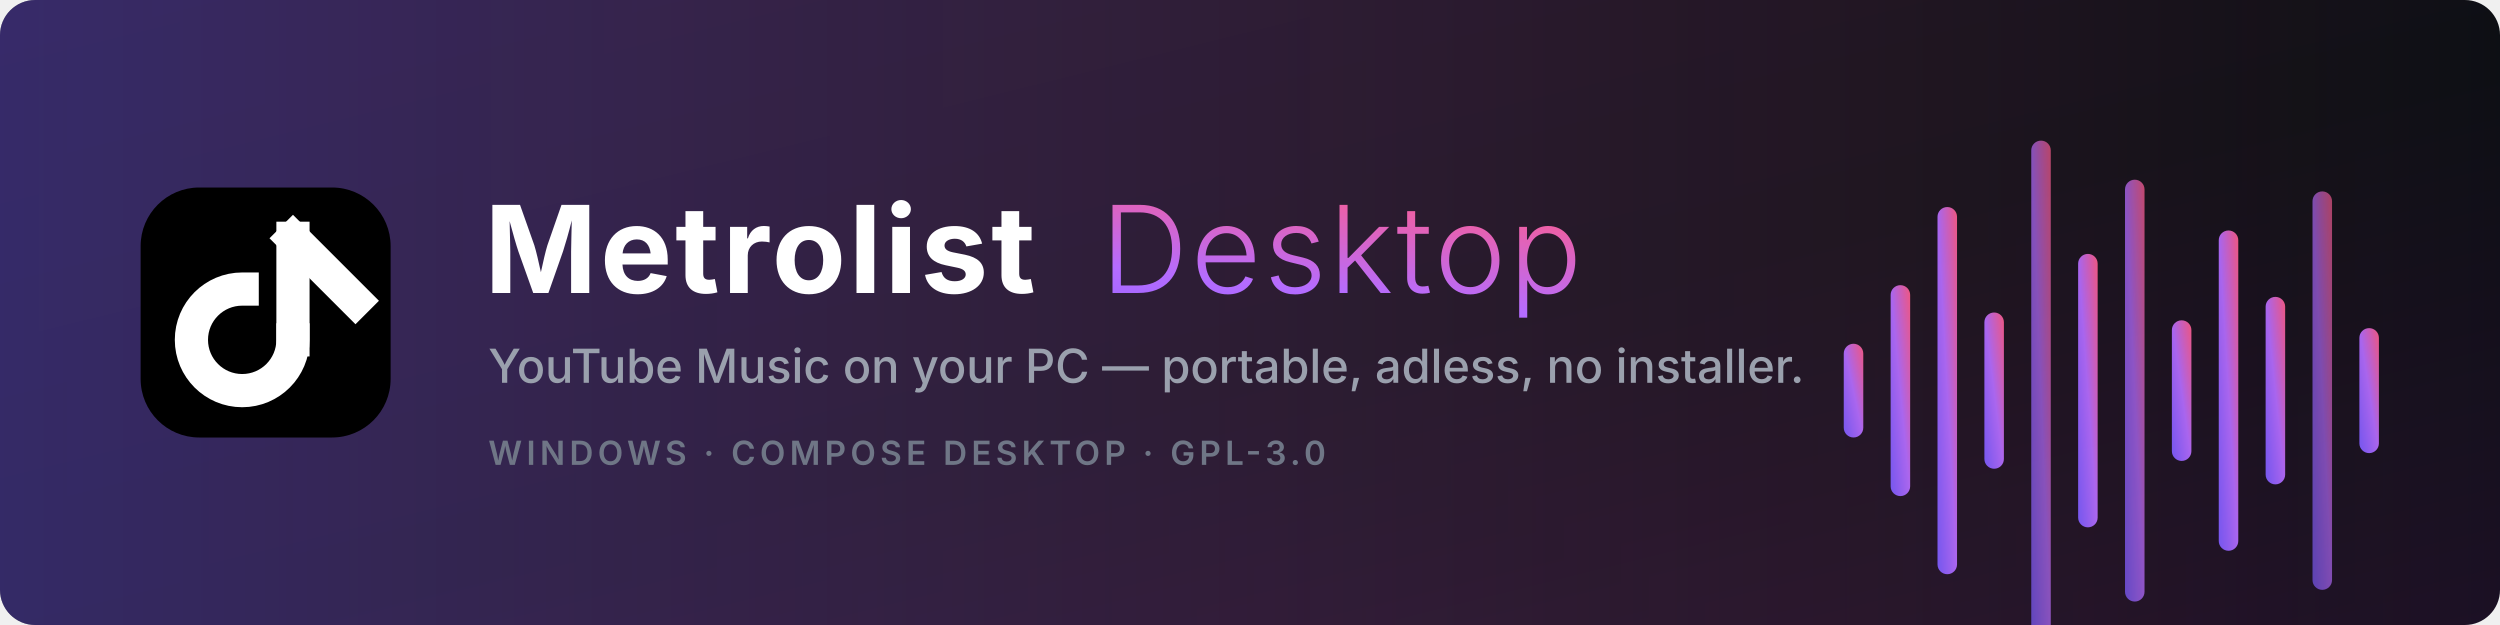
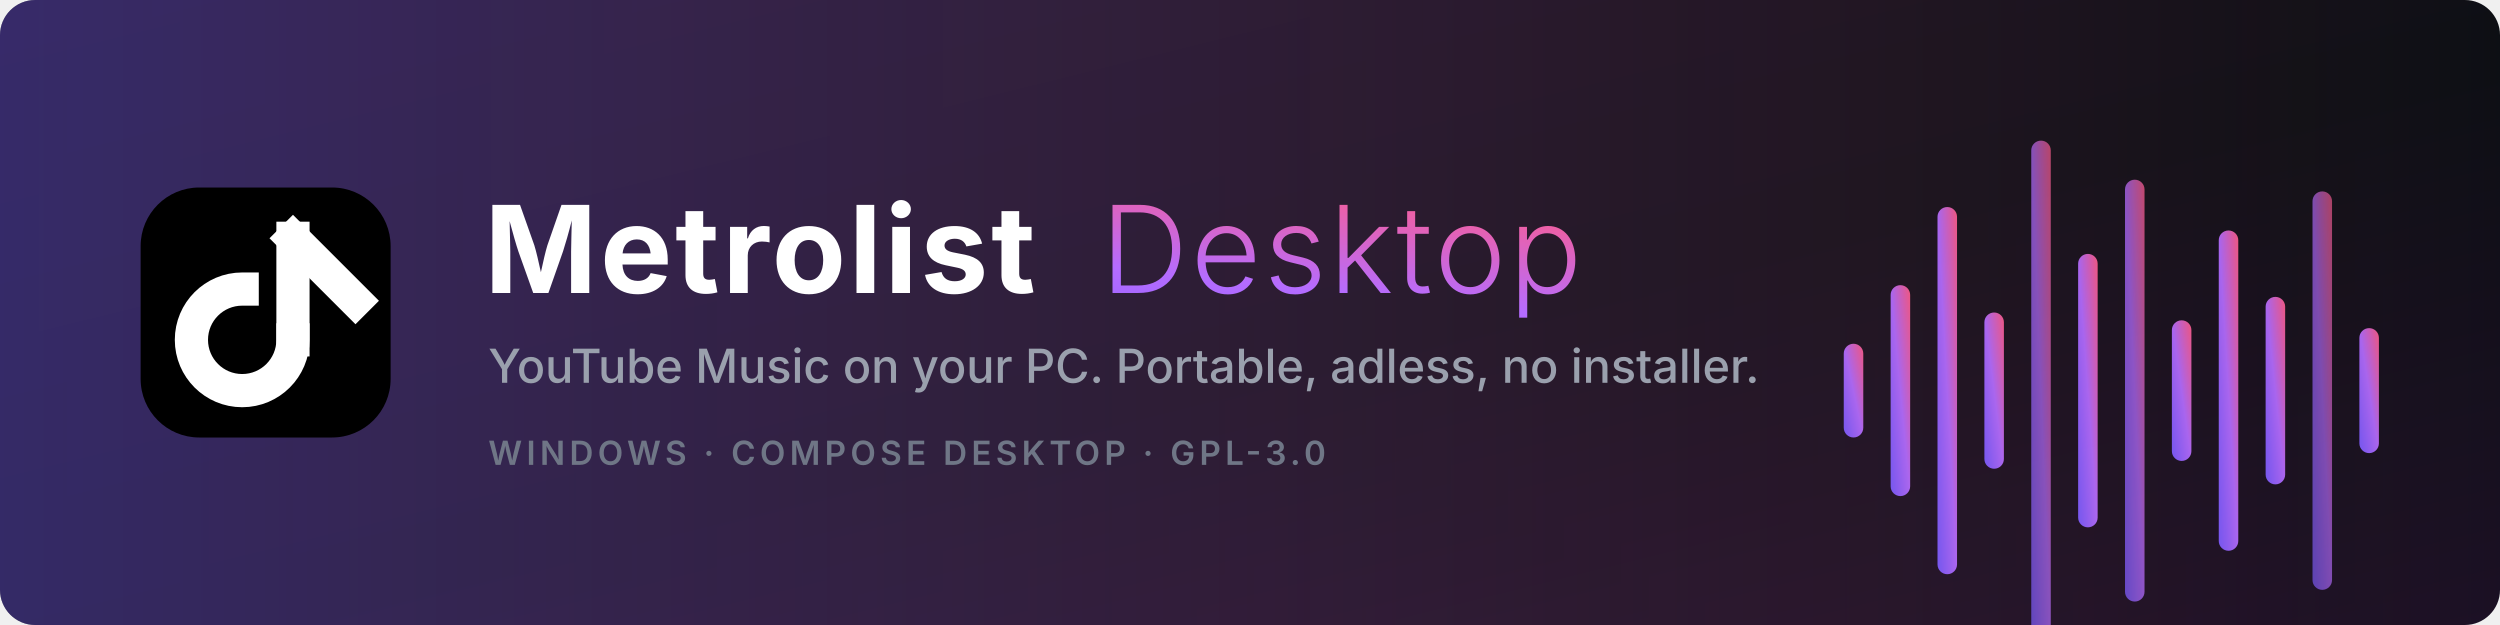
- <svg xmlns="http://www.w3.org/2000/svg" viewBox="0 0 1280 320" width="1280" height="320" role="img" aria-label="Metrolist Desktop — YouTube Music, unlocked on your PC">
+ <svg xmlns="http://www.w3.org/2000/svg" viewBox="0 0 1280 320" width="1280" height="320" role="img" aria-label="Metrolist Desktop: YouTube Music on your PC">
  <defs>
    <linearGradient id="bg" x1="0" y1="0" x2="1" y2="1">
      <stop offset="0%" stop-color="#12101a" />
      <stop offset="55%" stop-color="#0d0f14" />
      <stop offset="100%" stop-color="#1b1024" />
    </linearGradient>
    <linearGradient id="accent" x1="0" y1="1" x2="1" y2="0">
      <stop offset="0%" stop-color="#7c5cff" />
      <stop offset="50%" stop-color="#b56cff" />
      <stop offset="100%" stop-color="#ff5c8a" />
    </linearGradient>
    <linearGradient id="fade" x1="0" y1="0" x2="1" y2="0">
      <stop offset="0%" stop-color="#7c5cff" stop-opacity="0.35" />
      <stop offset="100%" stop-color="#ff5c8a" stop-opacity="0" />
    </linearGradient>
  </defs>
  <rect width="1280" height="320" rx="18" fill="url(#bg)" />
  <rect width="1280" height="320" rx="18" fill="url(#fade)" />
  <g transform="translate(72 96)">
    <rect width="128" height="128" rx="30" fill="#000" />
    <g fill="none" stroke="#fff" stroke-width="17" stroke-linecap="square">
      <path d="M78 26 L78 78" />
      <path d="M78 26 L110 58" />
      <path d="M78 78 A26 26 0 0 1 52 104 A26 26 0 0 1 26 78 A26 26 0 0 1 52 52" />
    </g>
  </g>
  <g font-family="Segoe UI, Inter, Helvetica Neue, Arial, sans-serif">
    <text x="248" y="150" font-size="62" letter-spacing="1.5">
      <tspan font-weight="700" fill="#ffffff">Metrolist</tspan>
      <tspan font-weight="300" fill="url(#accent)" dx="16">Desktop</tspan>
    </text>
-     <text x="250" y="196" font-size="24" font-weight="500" fill="#9aa0ad">YouTube Music on your PC — portable, adless, no installer.</text>
+     <text x="250" y="196" font-size="24" font-weight="500" fill="#9aa0ad">YouTube Music on your PC. Portable, adless, no installer.</text>
    <text x="250" y="238" font-size="17" font-weight="600" fill="#6f7686" letter-spacing="2.2">WINDOWS · COMPOSE DESKTOP · GPL-3.0</text>
  </g>
  <g fill="url(#accent)" opacity="0.92">
    <rect x="944" y="176" width="10" height="48" rx="5" />
    <rect x="968" y="146" width="10" height="108" rx="5" />
    <rect x="992" y="106" width="10" height="188" rx="5" />
    <rect x="1016" y="160" width="10" height="80" rx="5" />
    <rect x="1040" y="72" width="10" height="256" rx="5" opacity="0.75" />
    <rect x="1064" y="130" width="10" height="140" rx="5" />
    <rect x="1088" y="92" width="10" height="216" rx="5" opacity="0.8" />
    <rect x="1112" y="164" width="10" height="72" rx="5" />
    <rect x="1136" y="118" width="10" height="164" rx="5" />
    <rect x="1160" y="152" width="10" height="96" rx="5" />
    <rect x="1184" y="98" width="10" height="204" rx="5" opacity="0.7" />
    <rect x="1208" y="168" width="10" height="64" rx="5" />
  </g>
</svg>
